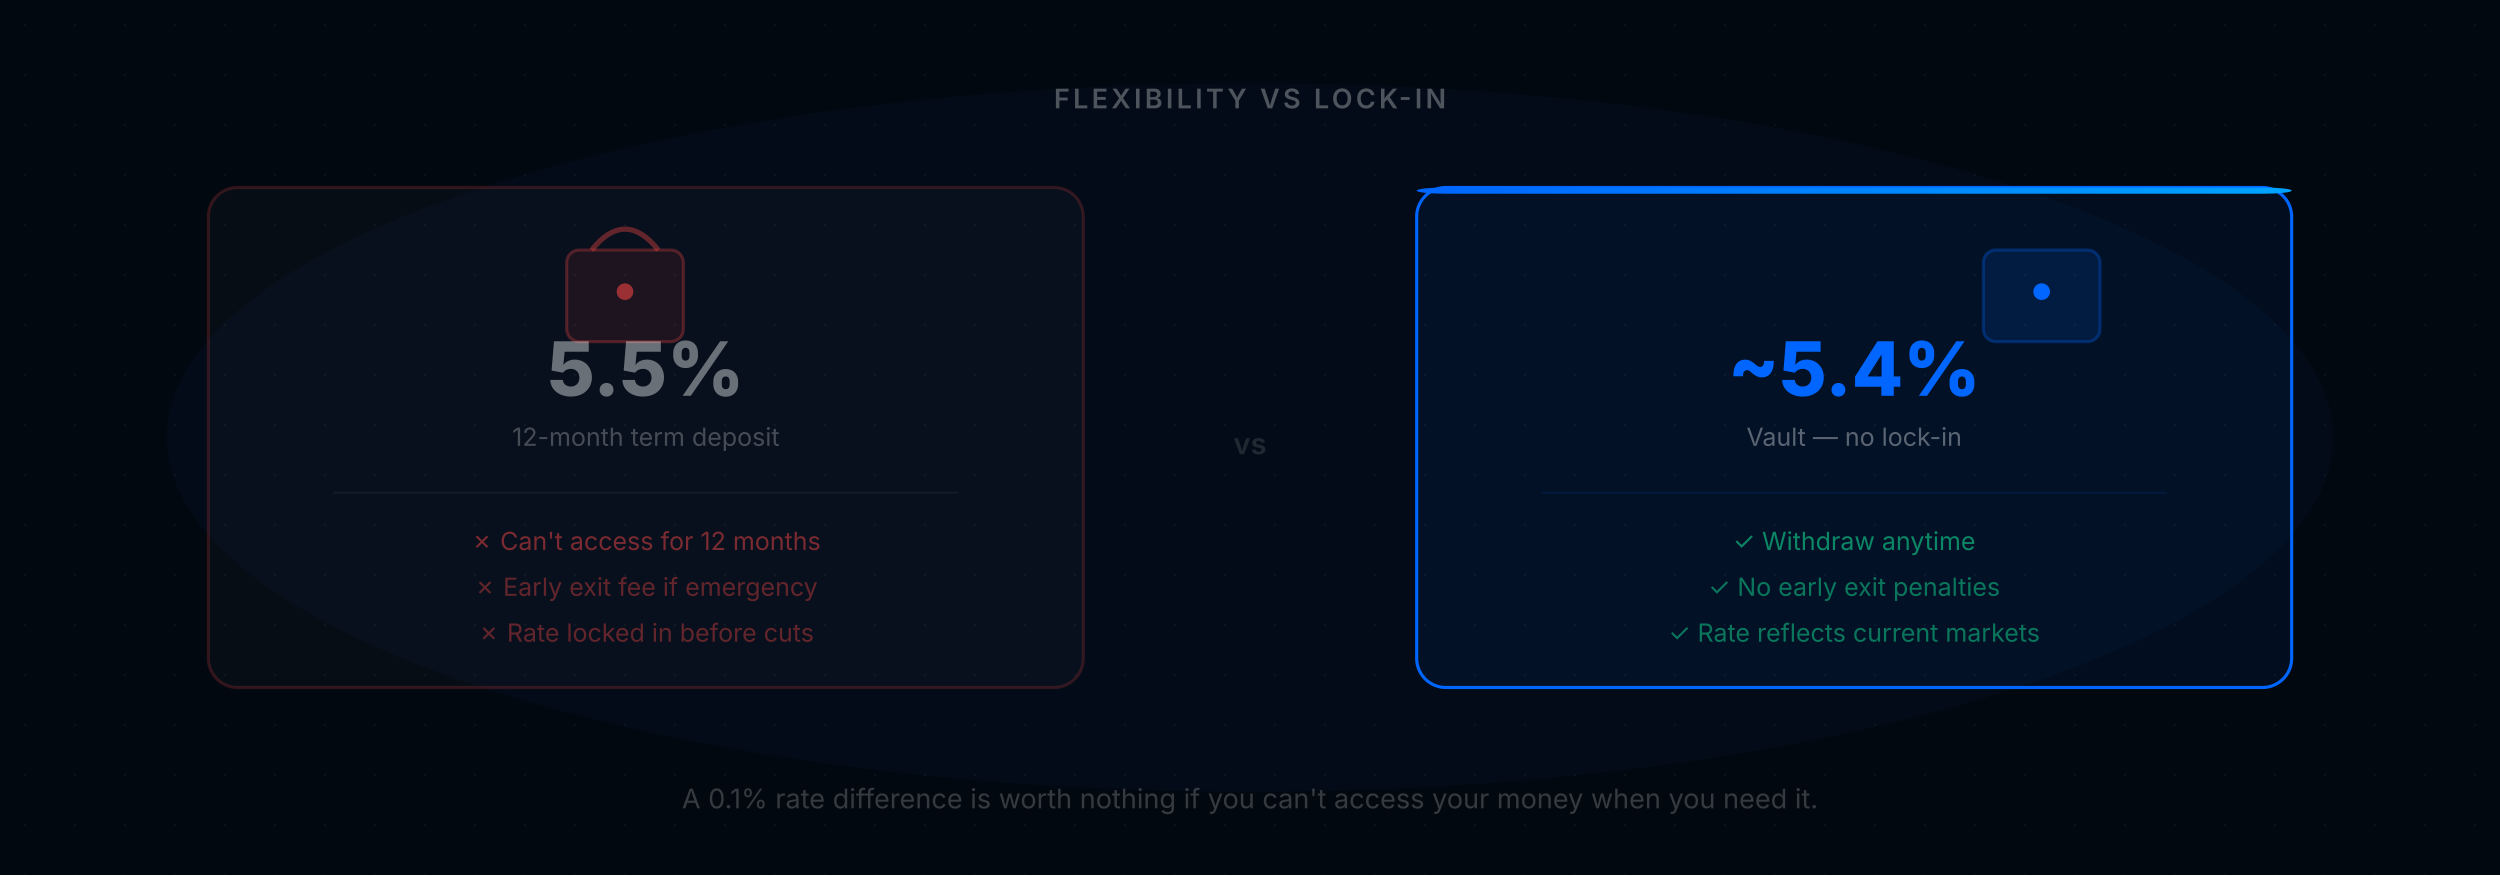
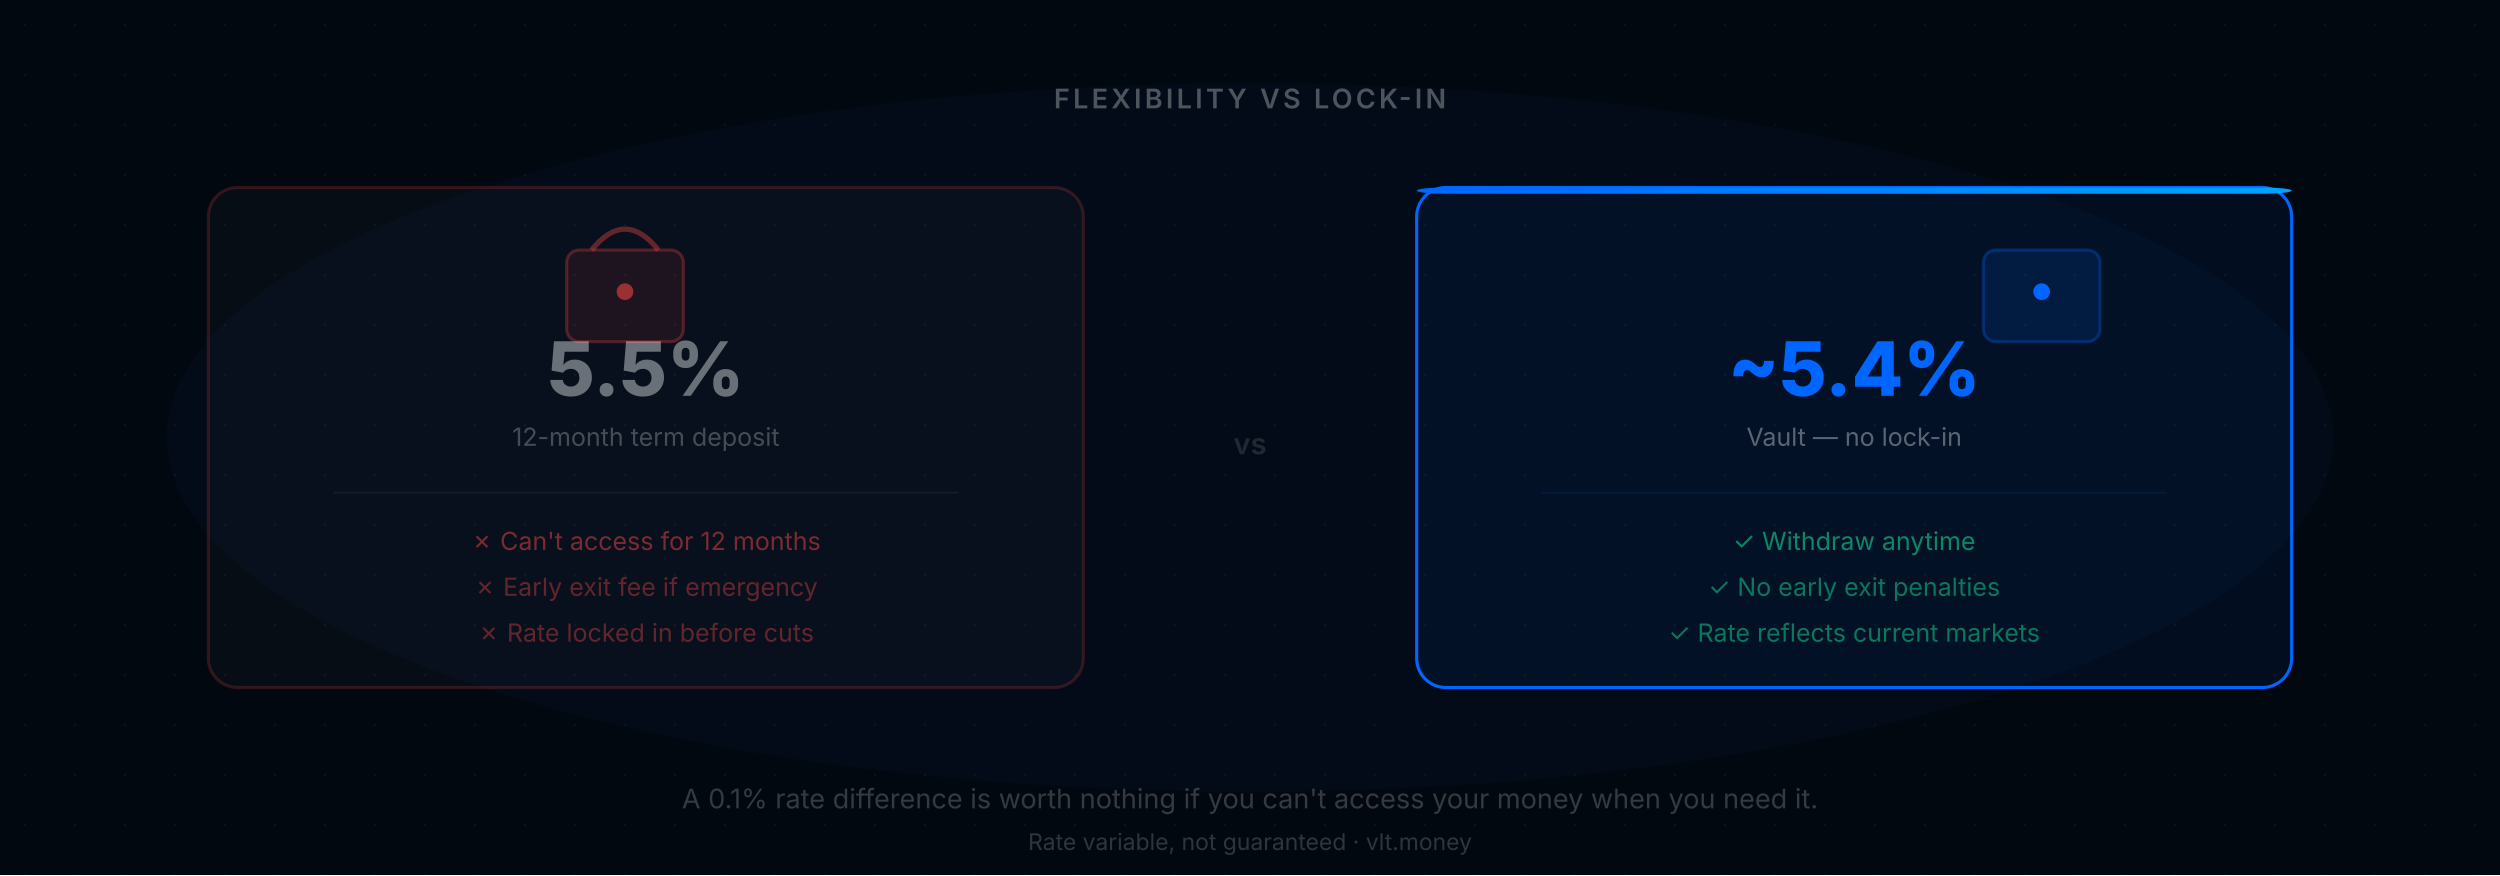
<svg xmlns="http://www.w3.org/2000/svg" width="1200" height="420">
  <defs>
    <pattern id="dots" width="24" height="24" patternUnits="userSpaceOnUse">
      <circle cx="12" cy="12" r="0.6" fill="rgba(255,255,255,0.04)" />
    </pattern>
    <linearGradient id="blueGrad" x1="0" y1="0" x2="1" y2="0">
      <stop offset="0%" stop-color="#0066FF" />
      <stop offset="100%" stop-color="#00A3FF" />
    </linearGradient>
  </defs>
  <rect width="1200" height="420" fill="#020810" />
  <rect width="1200" height="420" fill="url(#dots)" />
  <ellipse cx="600" cy="210" rx="520" ry="170" fill="rgba(0,102,255,0.03)" />
  <text x="600" y="52" text-anchor="middle" font-family="Inter, system-ui, sans-serif" font-size="13" font-weight="600" letter-spacing="0.12em" fill="rgba(255,255,255,0.3)">FLEXIBILITY VS LOCK-IN</text>
  <rect x="100" y="90" width="420" height="240" rx="14" fill="rgba(255,255,255,0.02)" stroke="rgba(239,68,68,0.2)" stroke-width="1.5" />
  <rect x="272" y="120" width="56" height="44" rx="6" fill="rgba(239,68,68,0.1)" stroke="rgba(239,68,68,0.3)" stroke-width="1.5" />
  <path d="M284,120 Q300,100 316,120" fill="none" stroke="rgba(239,68,68,0.4)" stroke-width="2.5" />
  <circle cx="300" cy="140" r="4" fill="rgba(239,68,68,0.6)" />
  <text x="310" y="190" text-anchor="middle" font-family="Inter, system-ui, sans-serif" font-size="36" font-weight="800" fill="rgba(255,255,255,0.4)">5.5%</text>
  <text x="310" y="214" text-anchor="middle" font-family="Inter, system-ui, sans-serif" font-size="12" fill="rgba(255,255,255,0.25)">12-month term deposit</text>
  <rect x="160" y="236" width="300" height="1" fill="rgba(255,255,255,0.05)" />
  <text x="310" y="264" text-anchor="middle" font-family="Inter, system-ui, sans-serif" font-size="12" fill="rgba(239,68,68,0.5)">✗  Can't access for 12 months</text>
  <text x="310" y="286" text-anchor="middle" font-family="Inter, system-ui, sans-serif" font-size="12" fill="rgba(239,68,68,0.4)">✗  Early exit fee if emergency</text>
  <text x="310" y="308" text-anchor="middle" font-family="Inter, system-ui, sans-serif" font-size="12" fill="rgba(239,68,68,0.4)">✗  Rate locked in before cuts</text>
  <rect x="680" y="90" width="420" height="240" rx="14" fill="rgba(0,102,255,0.07)" stroke="#0066FF" stroke-width="1.5" />
  <rect x="680" y="90" width="420" height="3" rx="14" fill="url(#blueGrad)" />
  <rect x="952" y="120" width="56" height="44" rx="6" fill="rgba(0,102,255,0.12)" stroke="rgba(0,102,255,0.3)" stroke-width="1.5" />
  <path d="M964,108 Q980,88 996,108" fill="none" stroke="rgba(0,102,255,0)" stroke-width="0" />
  <circle cx="980" cy="140" r="4" fill="#0066FF" />
  <text x="890" y="190" text-anchor="middle" font-family="Inter, system-ui, sans-serif" font-size="36" font-weight="800" fill="#0066FF">~5.4%</text>
  <text x="890" y="214" text-anchor="middle" font-family="Inter, system-ui, sans-serif" font-size="12" fill="rgba(255,255,255,0.35)">Vault — no lock-in</text>
  <rect x="740" y="236" width="300" height="1" fill="rgba(0,102,255,0.1)" />
  <text x="890" y="264" text-anchor="middle" font-family="Inter, system-ui, sans-serif" font-size="12" fill="rgba(16,185,129,0.7)">✓  Withdraw anytime</text>
  <text x="890" y="286" text-anchor="middle" font-family="Inter, system-ui, sans-serif" font-size="12" fill="rgba(16,185,129,0.6)">✓  No early exit penalties</text>
  <text x="890" y="308" text-anchor="middle" font-family="Inter, system-ui, sans-serif" font-size="12" fill="rgba(16,185,129,0.6)">✓  Rate reflects current markets</text>
  <text x="600" y="218" text-anchor="middle" font-family="Inter, system-ui, sans-serif" font-size="14" font-weight="600" fill="rgba(255,255,255,0.12)">vs</text>
  <text x="600" y="388" text-anchor="middle" font-family="Inter, system-ui, sans-serif" font-size="13" fill="rgba(255,255,255,0.2)">A 0.1% rate difference is worth nothing if you can't access your money when you need it.</text>
+   <text x="600" y="408" text-anchor="middle" font-family="Inter, system-ui, sans-serif" font-size="11" fill="rgba(255,255,255,0.18)">Rate variable, not guaranteed · vlt.money</text>
</svg>
